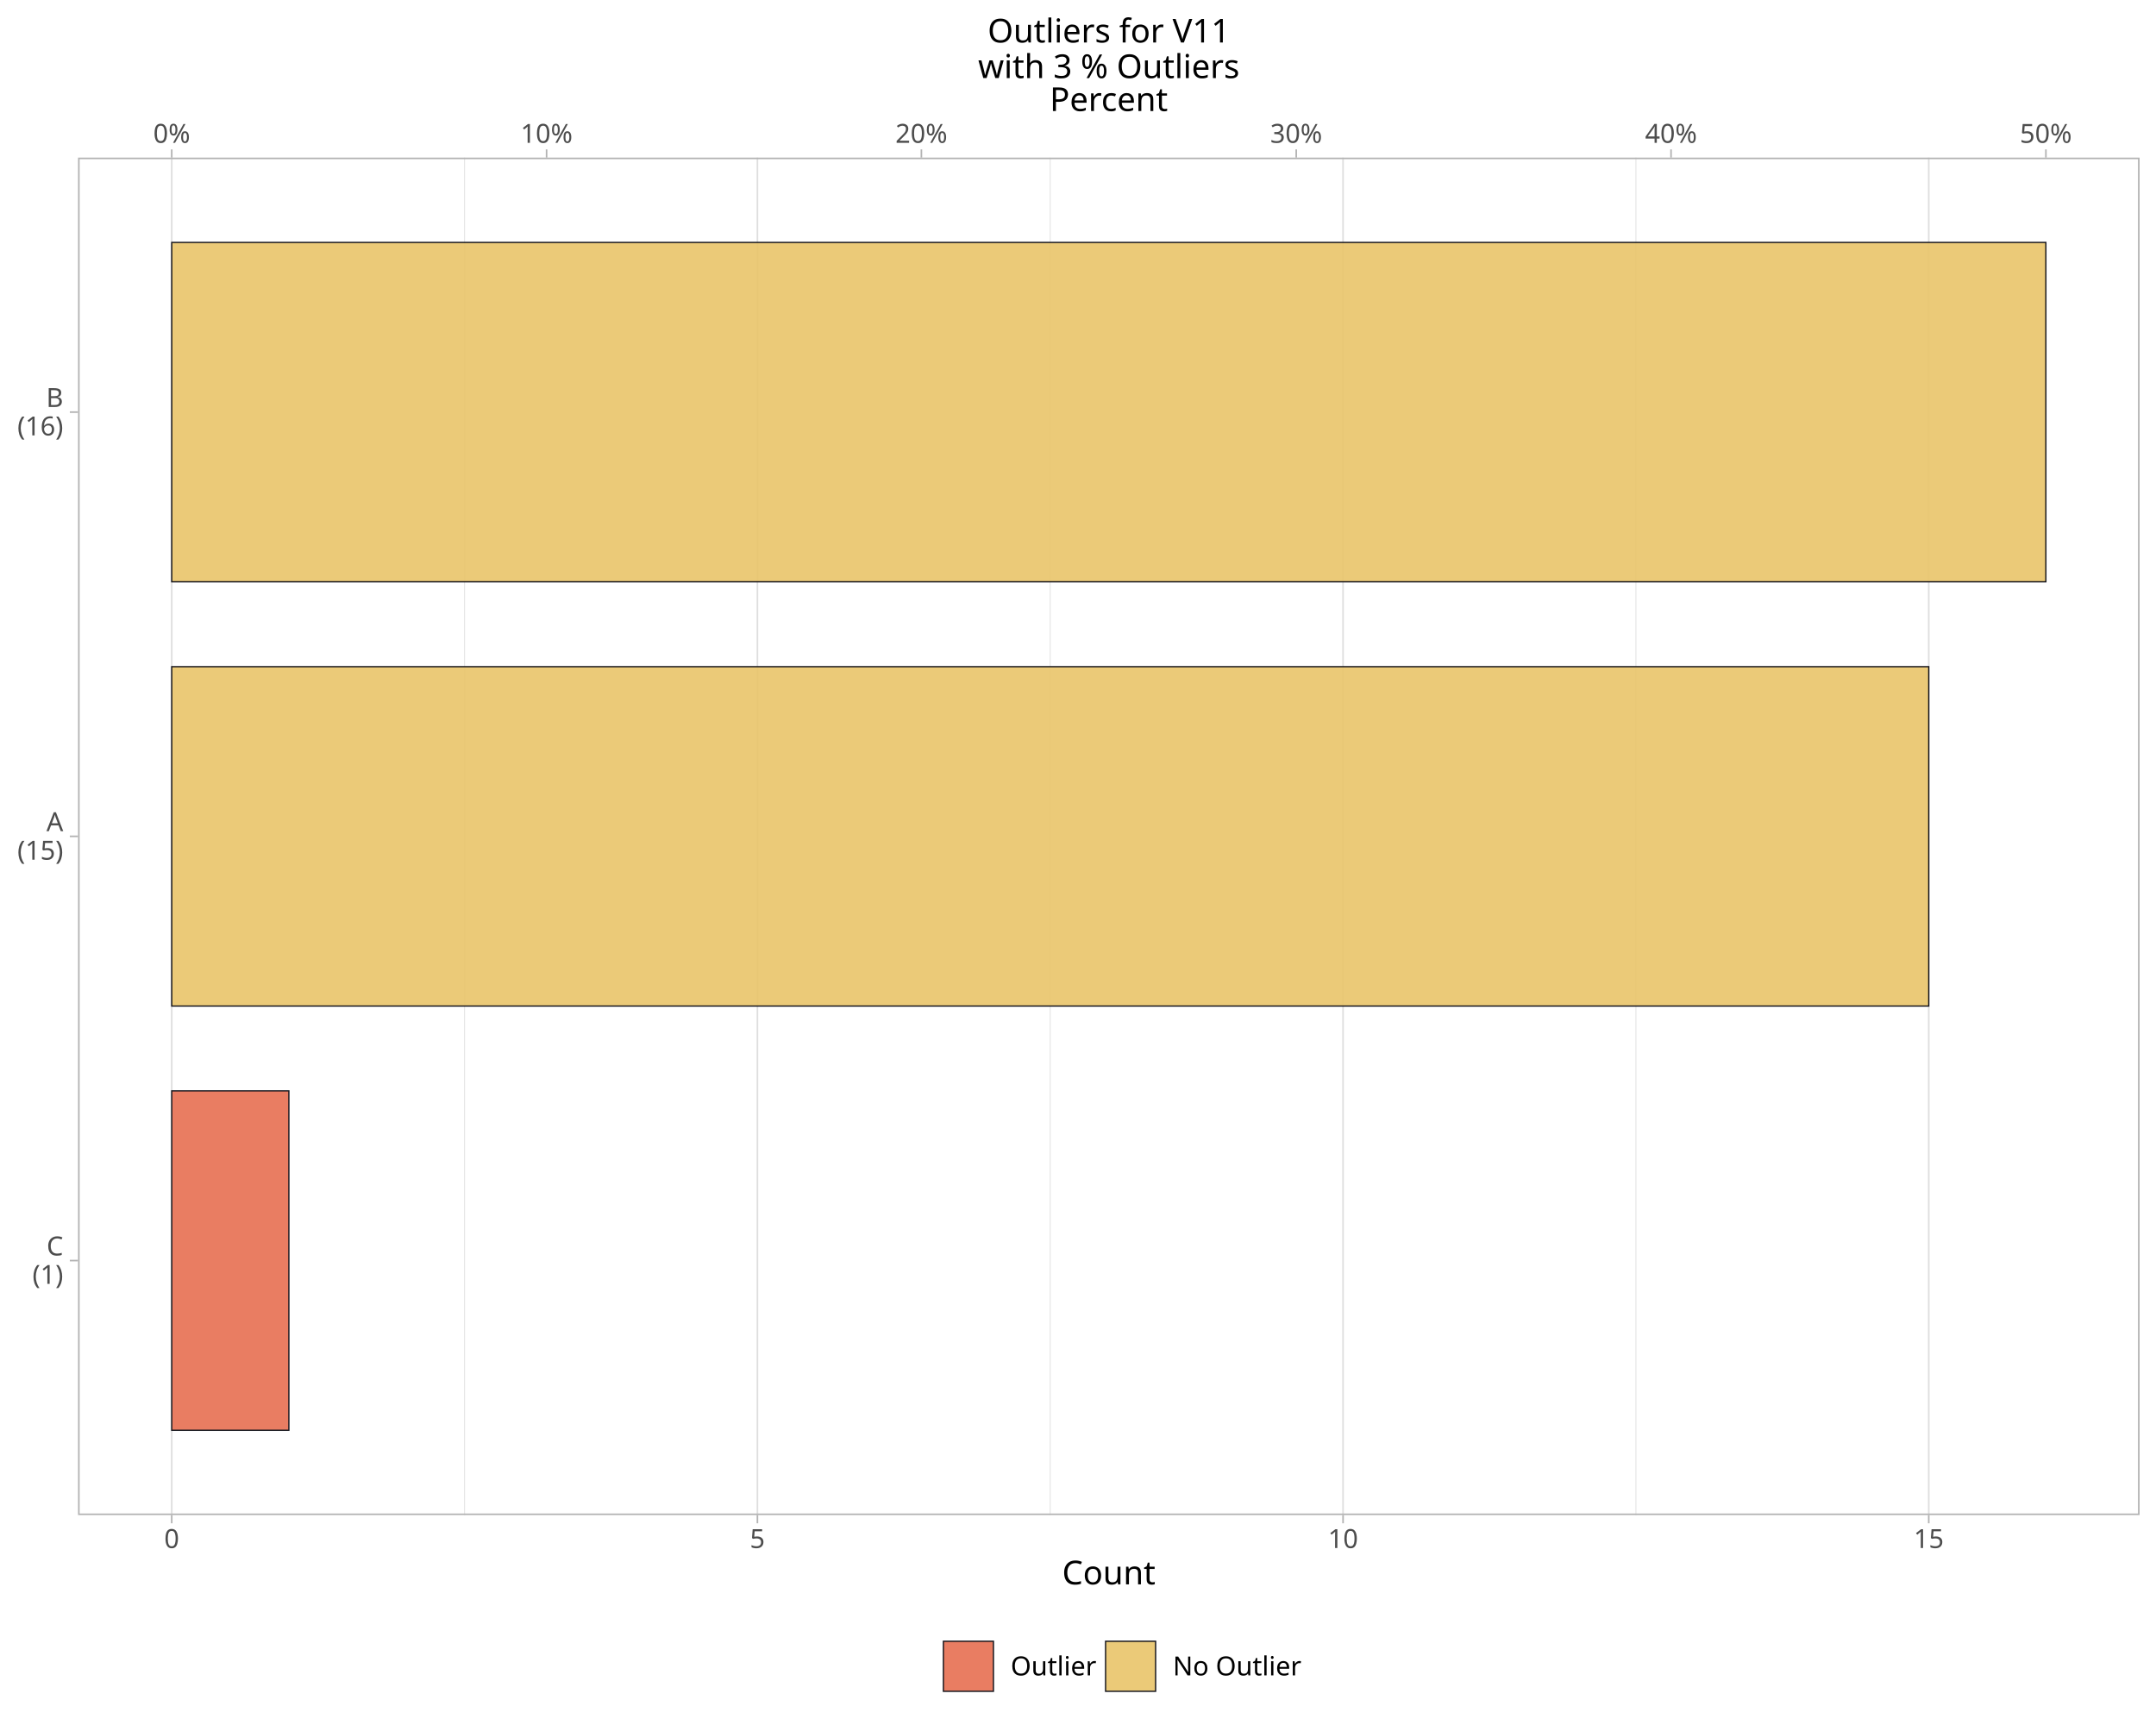
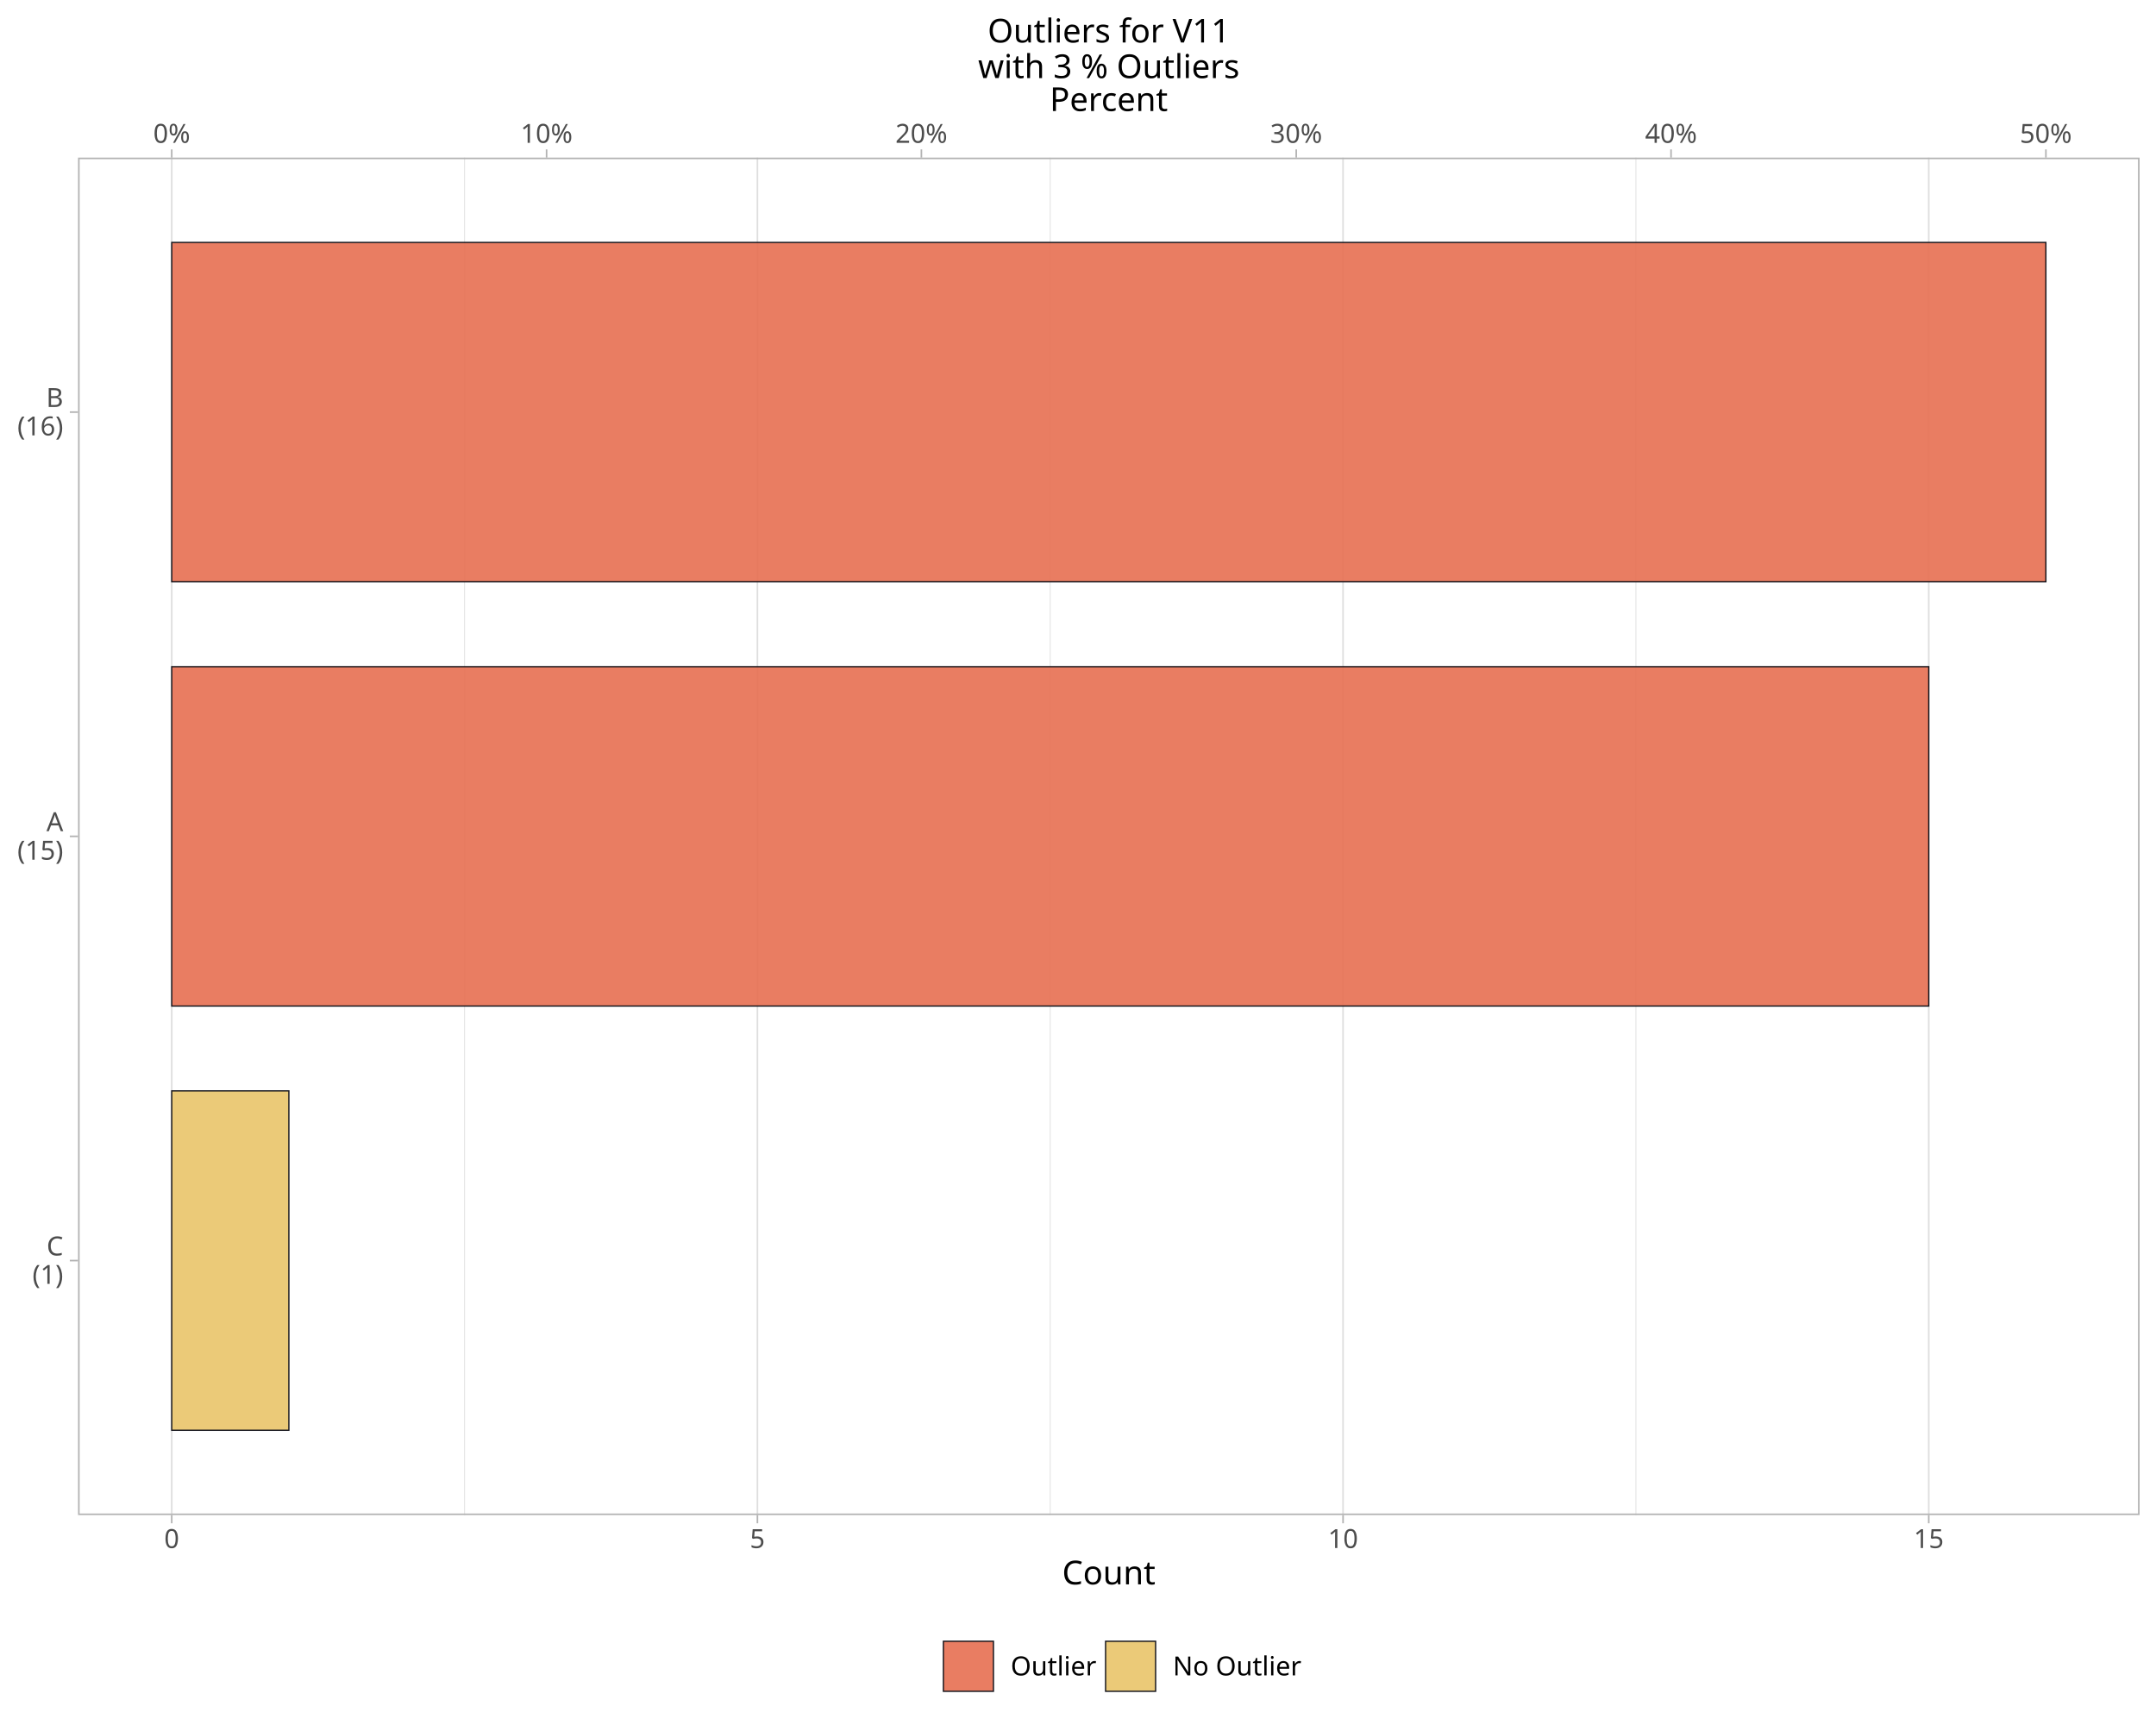
<svg xmlns="http://www.w3.org/2000/svg" class="svglite" data-engine-version="2.0" width="720.00pt" height="576.00pt" viewBox="0 0 720.00 576.00">
  <defs>
    <style type="text/css">
    .svglite line, .svglite polyline, .svglite polygon, .svglite path, .svglite rect, .svglite circle {
      fill: none;
      stroke: #000000;
      stroke-linecap: round;
      stroke-linejoin: round;
      stroke-miterlimit: 10.00;
    }
  </style>
  </defs>
  <rect width="100%" height="100%" style="stroke: none; fill: #FFFFFF;" />
  <defs>
    <clipPath id="cpMC4wMHw3MjAuMDB8MC4wMHw1NzYuMDA=">
      <rect x="0.00" y="0.00" width="720.00" height="576.00" />
    </clipPath>
  </defs>
  <g clip-path="url(#cpMC4wMHw3MjAuMDB8MC4wMHw1NzYuMDA=)">
    <rect x="0.00" y="0.00" width="720.00" height="576.00" style="stroke-width: 1.07; stroke: #FFFFFF; fill: #FFFFFF;" />
  </g>
  <defs>
    <clipPath id="cpMjYuMDZ8NzE0LjUyfDUyLjYyfDUwNS45MQ==">
      <rect x="26.06" y="52.62" width="688.46" height="453.29" />
    </clipPath>
  </defs>
  <g clip-path="url(#cpMjYuMDZ8NzE0LjUyfDUyLjYyfDUwNS45MQ==)">
    <rect x="26.06" y="52.62" width="688.46" height="453.29" style="stroke-width: 1.07; stroke: none; fill: #FFFFFF;" />
    <polyline points="155.15,505.91 155.15,52.62 " style="stroke-width: 0.27; stroke: #DEDEDE; stroke-linecap: butt;" />
    <polyline points="350.73,505.91 350.73,52.62 " style="stroke-width: 0.27; stroke: #DEDEDE; stroke-linecap: butt;" />
    <polyline points="546.32,505.91 546.32,52.62 " style="stroke-width: 0.27; stroke: #DEDEDE; stroke-linecap: butt;" />
    <polyline points="57.35,505.91 57.35,52.62 " style="stroke-width: 0.53; stroke: #DEDEDE; stroke-linecap: butt;" />
    <polyline points="252.94,505.91 252.94,52.62 " style="stroke-width: 0.53; stroke: #DEDEDE; stroke-linecap: butt;" />
    <polyline points="448.52,505.91 448.52,52.62 " style="stroke-width: 0.53; stroke: #DEDEDE; stroke-linecap: butt;" />
    <polyline points="644.11,505.91 644.11,52.62 " style="stroke-width: 0.53; stroke: #DEDEDE; stroke-linecap: butt;" />
-     <rect x="57.35" y="222.61" width="586.76" height="113.32" style="stroke-width: 0.43; stroke: #16161D; stroke-linecap: butt; stroke-linejoin: miter; fill: #E9C46A; fill-opacity: 0.90;" />
-     <rect x="57.35" y="80.95" width="625.87" height="113.32" style="stroke-width: 0.43; stroke: #16161D; stroke-linecap: butt; stroke-linejoin: miter; fill: #E9C46A; fill-opacity: 0.90;" />
-     <rect x="57.35" y="364.26" width="39.12" height="113.32" style="stroke-width: 0.43; stroke: #16161D; stroke-linecap: butt; stroke-linejoin: miter; fill: #E76F51; fill-opacity: 0.90;" />
+     <rect x="57.35" y="222.61" width="586.76" height="113.32" style="stroke-width: 0.43; stroke: #16161D; stroke-linecap: butt; stroke-linejoin: miter; fill: #E76F51; fill-opacity: 0.90;" />
+     <rect x="57.35" y="80.95" width="625.87" height="113.32" style="stroke-width: 0.43; stroke: #16161D; stroke-linecap: butt; stroke-linejoin: miter; fill: #E76F51; fill-opacity: 0.90;" />
+     <rect x="57.35" y="364.26" width="39.12" height="113.32" style="stroke-width: 0.43; stroke: #16161D; stroke-linecap: butt; stroke-linejoin: miter; fill: #E9C46A; fill-opacity: 0.90;" />
    <rect x="26.06" y="52.62" width="688.46" height="453.29" style="stroke-width: 1.07; stroke: #B3B3B3;" />
  </g>
  <g clip-path="url(#cpMC4wMHw3MjAuMDB8MC4wMHw1NzYuMDA=)">
    <text x="57.35" y="47.69" text-anchor="middle" style="font-size: 8.80px; fill: #4D4D4D; font-family: sans;" textLength="12.72px" lengthAdjust="spacingAndGlyphs">0%</text>
    <text x="182.53" y="47.69" text-anchor="middle" style="font-size: 8.80px; fill: #4D4D4D; font-family: sans;" textLength="17.61px" lengthAdjust="spacingAndGlyphs">10%</text>
    <text x="307.70" y="47.69" text-anchor="middle" style="font-size: 8.80px; fill: #4D4D4D; font-family: sans;" textLength="17.61px" lengthAdjust="spacingAndGlyphs">20%</text>
    <text x="432.88" y="47.69" text-anchor="middle" style="font-size: 8.80px; fill: #4D4D4D; font-family: sans;" textLength="17.61px" lengthAdjust="spacingAndGlyphs">30%</text>
    <text x="558.05" y="47.69" text-anchor="middle" style="font-size: 8.80px; fill: #4D4D4D; font-family: sans;" textLength="17.61px" lengthAdjust="spacingAndGlyphs">40%</text>
    <text x="683.23" y="47.69" text-anchor="middle" style="font-size: 8.80px; fill: #4D4D4D; font-family: sans;" textLength="17.61px" lengthAdjust="spacingAndGlyphs">50%</text>
    <polyline points="57.35,52.62 57.35,49.88 " style="stroke-width: 0.53; stroke: #B3B3B3; stroke-linecap: butt;" />
    <polyline points="182.53,52.62 182.53,49.88 " style="stroke-width: 0.53; stroke: #B3B3B3; stroke-linecap: butt;" />
    <polyline points="307.70,52.62 307.70,49.88 " style="stroke-width: 0.53; stroke: #B3B3B3; stroke-linecap: butt;" />
    <polyline points="432.88,52.62 432.88,49.88 " style="stroke-width: 0.53; stroke: #B3B3B3; stroke-linecap: butt;" />
    <polyline points="558.05,52.62 558.05,49.88 " style="stroke-width: 0.53; stroke: #B3B3B3; stroke-linecap: butt;" />
    <polyline points="683.23,52.62 683.23,49.88 " style="stroke-width: 0.53; stroke: #B3B3B3; stroke-linecap: butt;" />
    <text x="21.13" y="419.20" text-anchor="end" style="font-size: 8.80px; fill: #4D4D4D; font-family: sans;" textLength="8.80px" lengthAdjust="spacingAndGlyphs">C </text>
    <text x="21.13" y="428.70" text-anchor="end" style="font-size: 8.80px; fill: #4D4D4D; font-family: sans;" textLength="10.76px" lengthAdjust="spacingAndGlyphs">(1)</text>
    <text x="21.13" y="277.54" text-anchor="end" style="font-size: 8.80px; fill: #4D4D4D; font-family: sans;" textLength="8.32px" lengthAdjust="spacingAndGlyphs">A </text>
    <text x="21.13" y="287.05" text-anchor="end" style="font-size: 8.80px; fill: #4D4D4D; font-family: sans;" textLength="15.65px" lengthAdjust="spacingAndGlyphs">(15)</text>
    <text x="21.13" y="135.89" text-anchor="end" style="font-size: 8.80px; fill: #4D4D4D; font-family: sans;" textLength="8.32px" lengthAdjust="spacingAndGlyphs">B </text>
    <text x="21.13" y="145.39" text-anchor="end" style="font-size: 8.80px; fill: #4D4D4D; font-family: sans;" textLength="15.65px" lengthAdjust="spacingAndGlyphs">(16)</text>
    <polyline points="23.32,420.92 26.06,420.92 " style="stroke-width: 0.53; stroke: #B3B3B3; stroke-linecap: butt;" />
    <polyline points="23.32,279.27 26.06,279.27 " style="stroke-width: 0.53; stroke: #B3B3B3; stroke-linecap: butt;" />
    <polyline points="23.32,137.61 26.06,137.61 " style="stroke-width: 0.53; stroke: #B3B3B3; stroke-linecap: butt;" />
    <polyline points="57.35,508.65 57.35,505.91 " style="stroke-width: 0.53; stroke: #B3B3B3; stroke-linecap: butt;" />
    <polyline points="252.94,508.65 252.94,505.91 " style="stroke-width: 0.53; stroke: #B3B3B3; stroke-linecap: butt;" />
    <polyline points="448.52,508.65 448.52,505.91 " style="stroke-width: 0.53; stroke: #B3B3B3; stroke-linecap: butt;" />
    <polyline points="644.11,508.65 644.11,505.91 " style="stroke-width: 0.53; stroke: #B3B3B3; stroke-linecap: butt;" />
    <text x="57.35" y="516.90" text-anchor="middle" style="font-size: 8.80px; fill: #4D4D4D; font-family: sans;" textLength="4.89px" lengthAdjust="spacingAndGlyphs">0</text>
    <text x="252.94" y="516.90" text-anchor="middle" style="font-size: 8.80px; fill: #4D4D4D; font-family: sans;" textLength="4.89px" lengthAdjust="spacingAndGlyphs">5</text>
    <text x="448.52" y="516.90" text-anchor="middle" style="font-size: 8.80px; fill: #4D4D4D; font-family: sans;" textLength="9.79px" lengthAdjust="spacingAndGlyphs">10</text>
    <text x="644.11" y="516.90" text-anchor="middle" style="font-size: 8.80px; fill: #4D4D4D; font-family: sans;" textLength="9.79px" lengthAdjust="spacingAndGlyphs">15</text>
    <text x="370.29" y="37.07" text-anchor="middle" style="font-size: 11.00px; font-family: sans;" textLength="37.92px" lengthAdjust="spacingAndGlyphs">Percent</text>
    <text x="370.29" y="529.04" text-anchor="middle" style="font-size: 11.00px; font-family: sans;" textLength="29.36px" lengthAdjust="spacingAndGlyphs">Count</text>
    <rect x="303.80" y="542.28" width="132.97" height="28.24" style="stroke-width: 1.07; stroke: none; fill: #FFFFFF;" />
    <rect x="314.76" y="547.76" width="17.28" height="17.28" style="stroke-width: 1.07; stroke: none; fill: #FFFFFF;" />
    <rect x="315.05" y="548.04" width="16.71" height="16.71" style="stroke-width: 0.43; stroke: #16161D; stroke-linecap: butt; stroke-linejoin: miter; fill: #E76F51; fill-opacity: 0.90;" />
    <rect x="368.92" y="547.76" width="17.28" height="17.28" style="stroke-width: 1.07; stroke: none; fill: #FFFFFF;" />
    <rect x="369.21" y="548.04" width="16.71" height="16.71" style="stroke-width: 0.43; stroke: #16161D; stroke-linecap: butt; stroke-linejoin: miter; fill: #E9C46A; fill-opacity: 0.90;" />
    <text x="337.52" y="559.43" style="font-size: 8.80px; font-family: sans;" textLength="25.92px" lengthAdjust="spacingAndGlyphs">Outlier</text>
    <text x="391.68" y="559.43" style="font-size: 8.80px; font-family: sans;" textLength="39.62px" lengthAdjust="spacingAndGlyphs">No Outlier</text>
    <text x="370.29" y="14.19" text-anchor="middle" style="font-size: 11.00px; font-family: sans;" textLength="76.43px" lengthAdjust="spacingAndGlyphs">Outliers for V11</text>
    <text x="370.29" y="26.07" text-anchor="middle" style="font-size: 11.00px; font-family: sans;" textLength="82.53px" lengthAdjust="spacingAndGlyphs">with 3 % Outliers</text>
  </g>
</svg>
